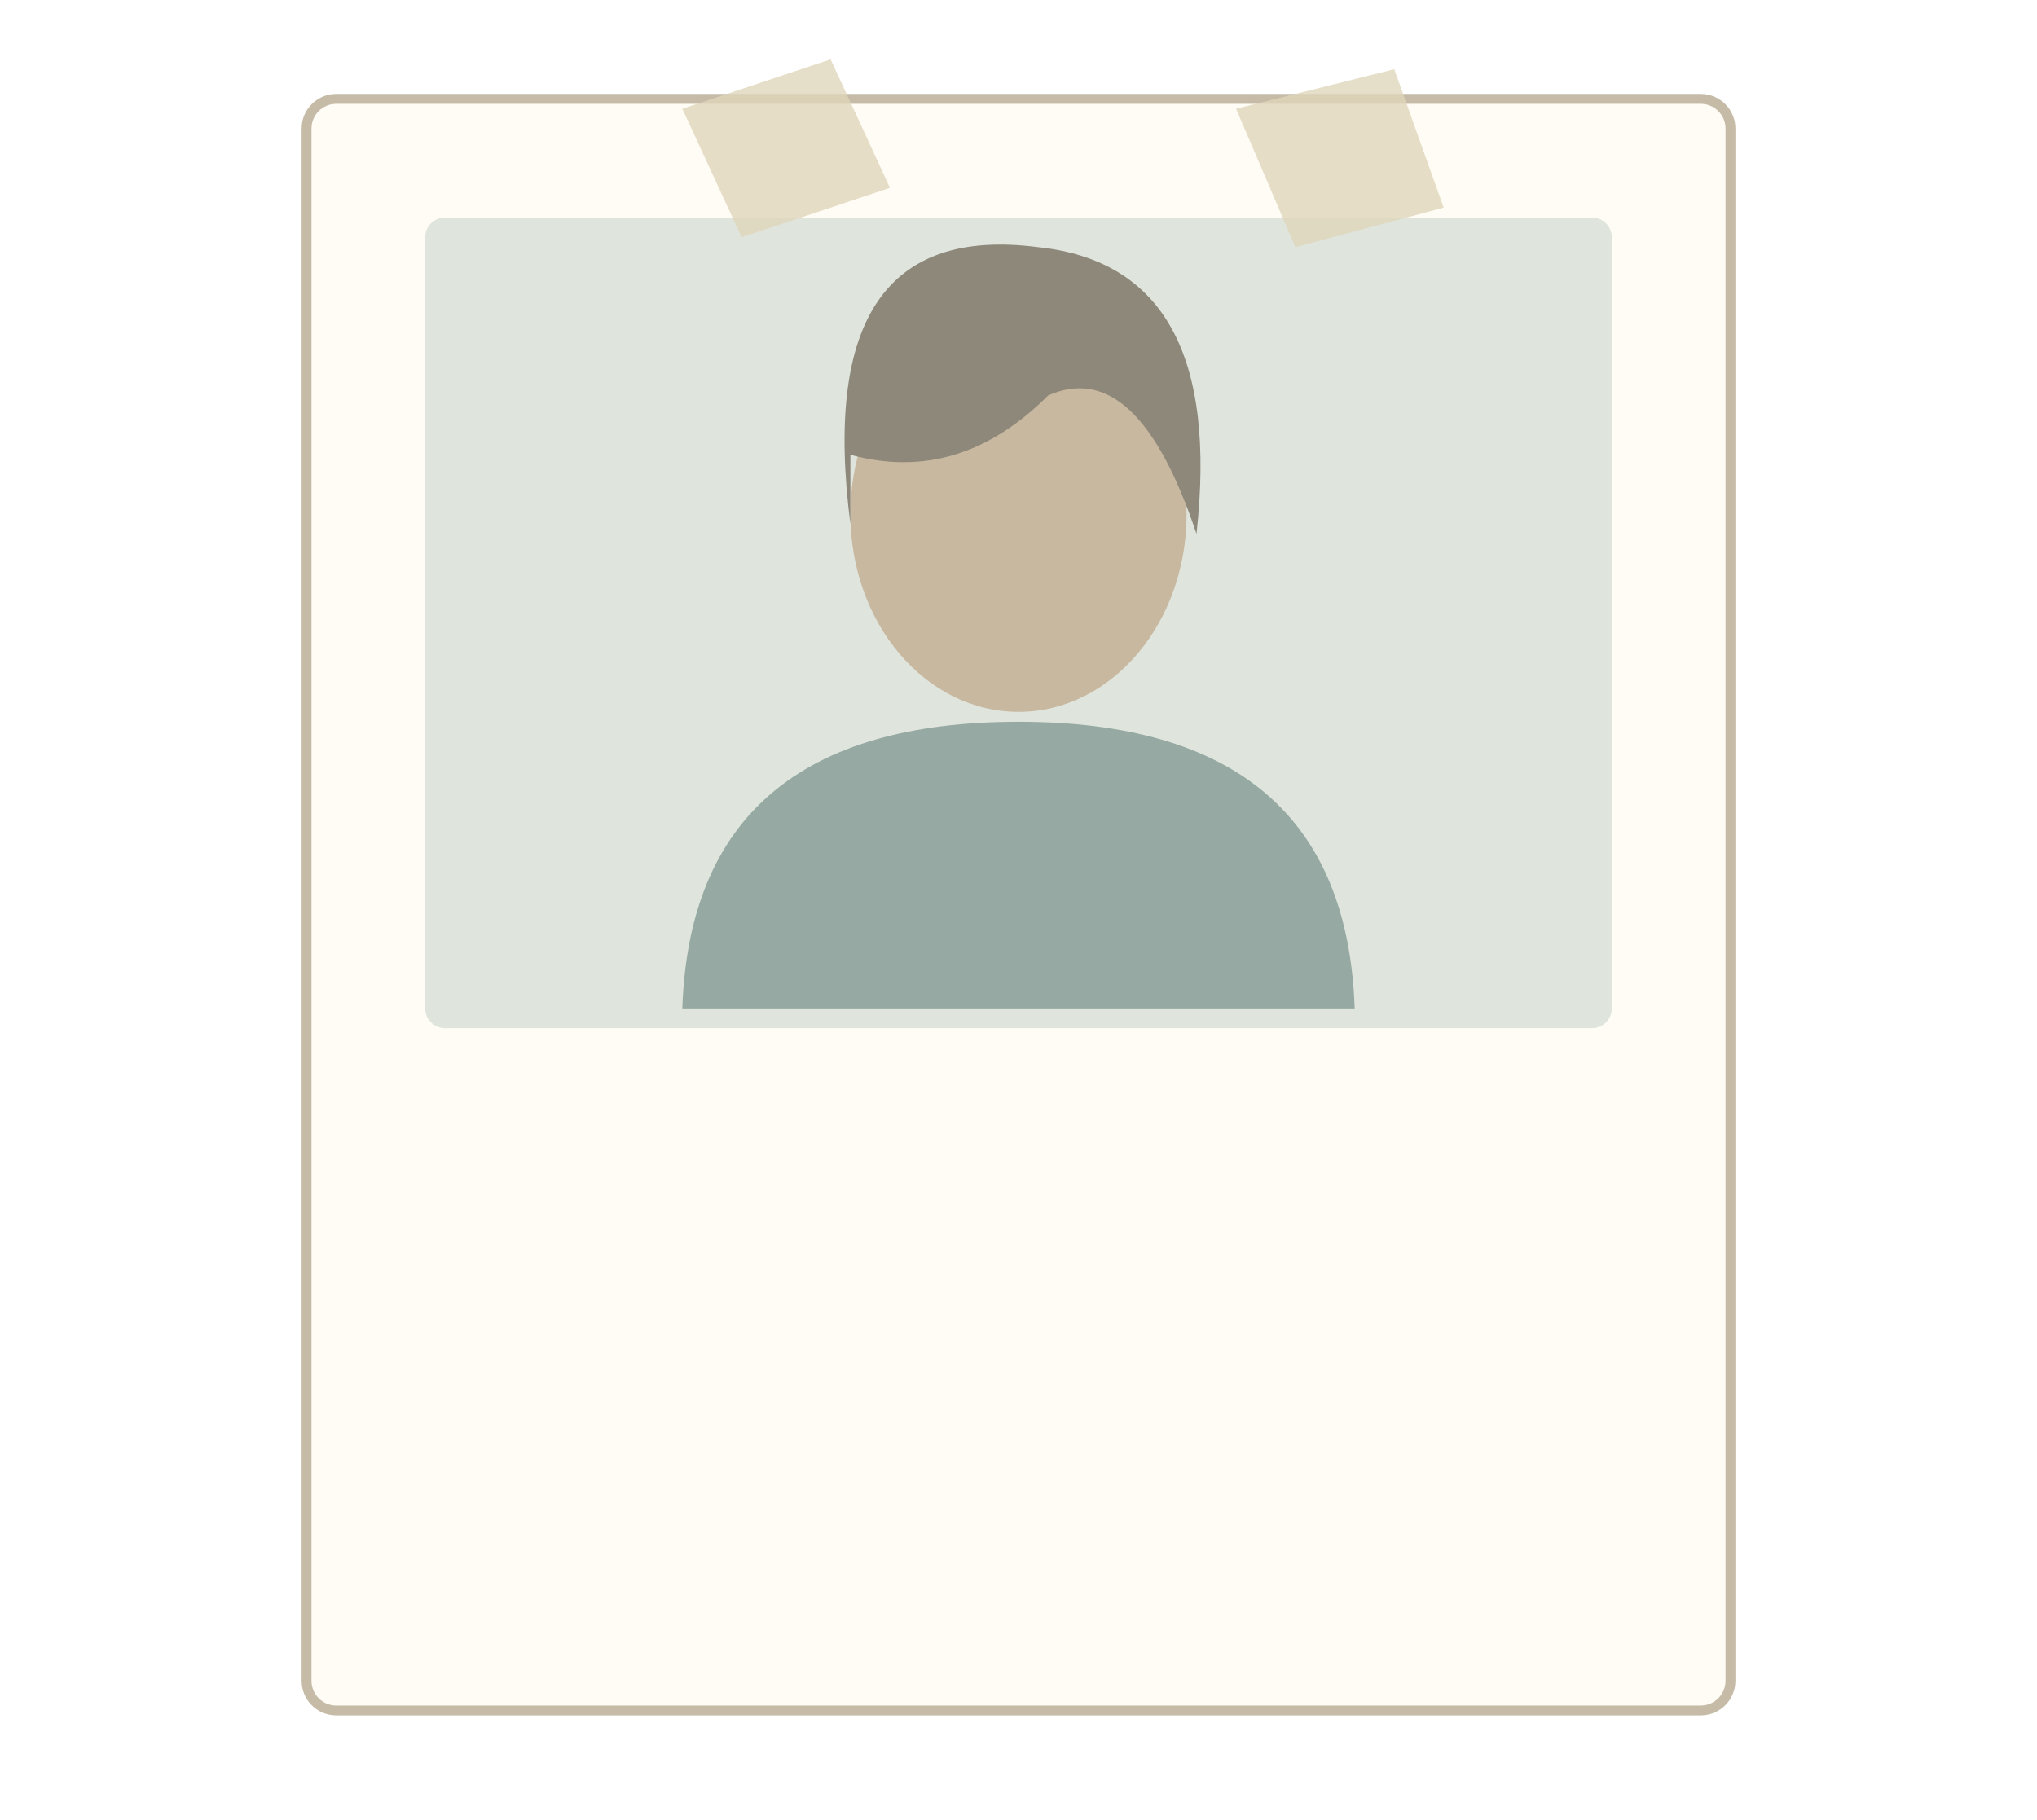
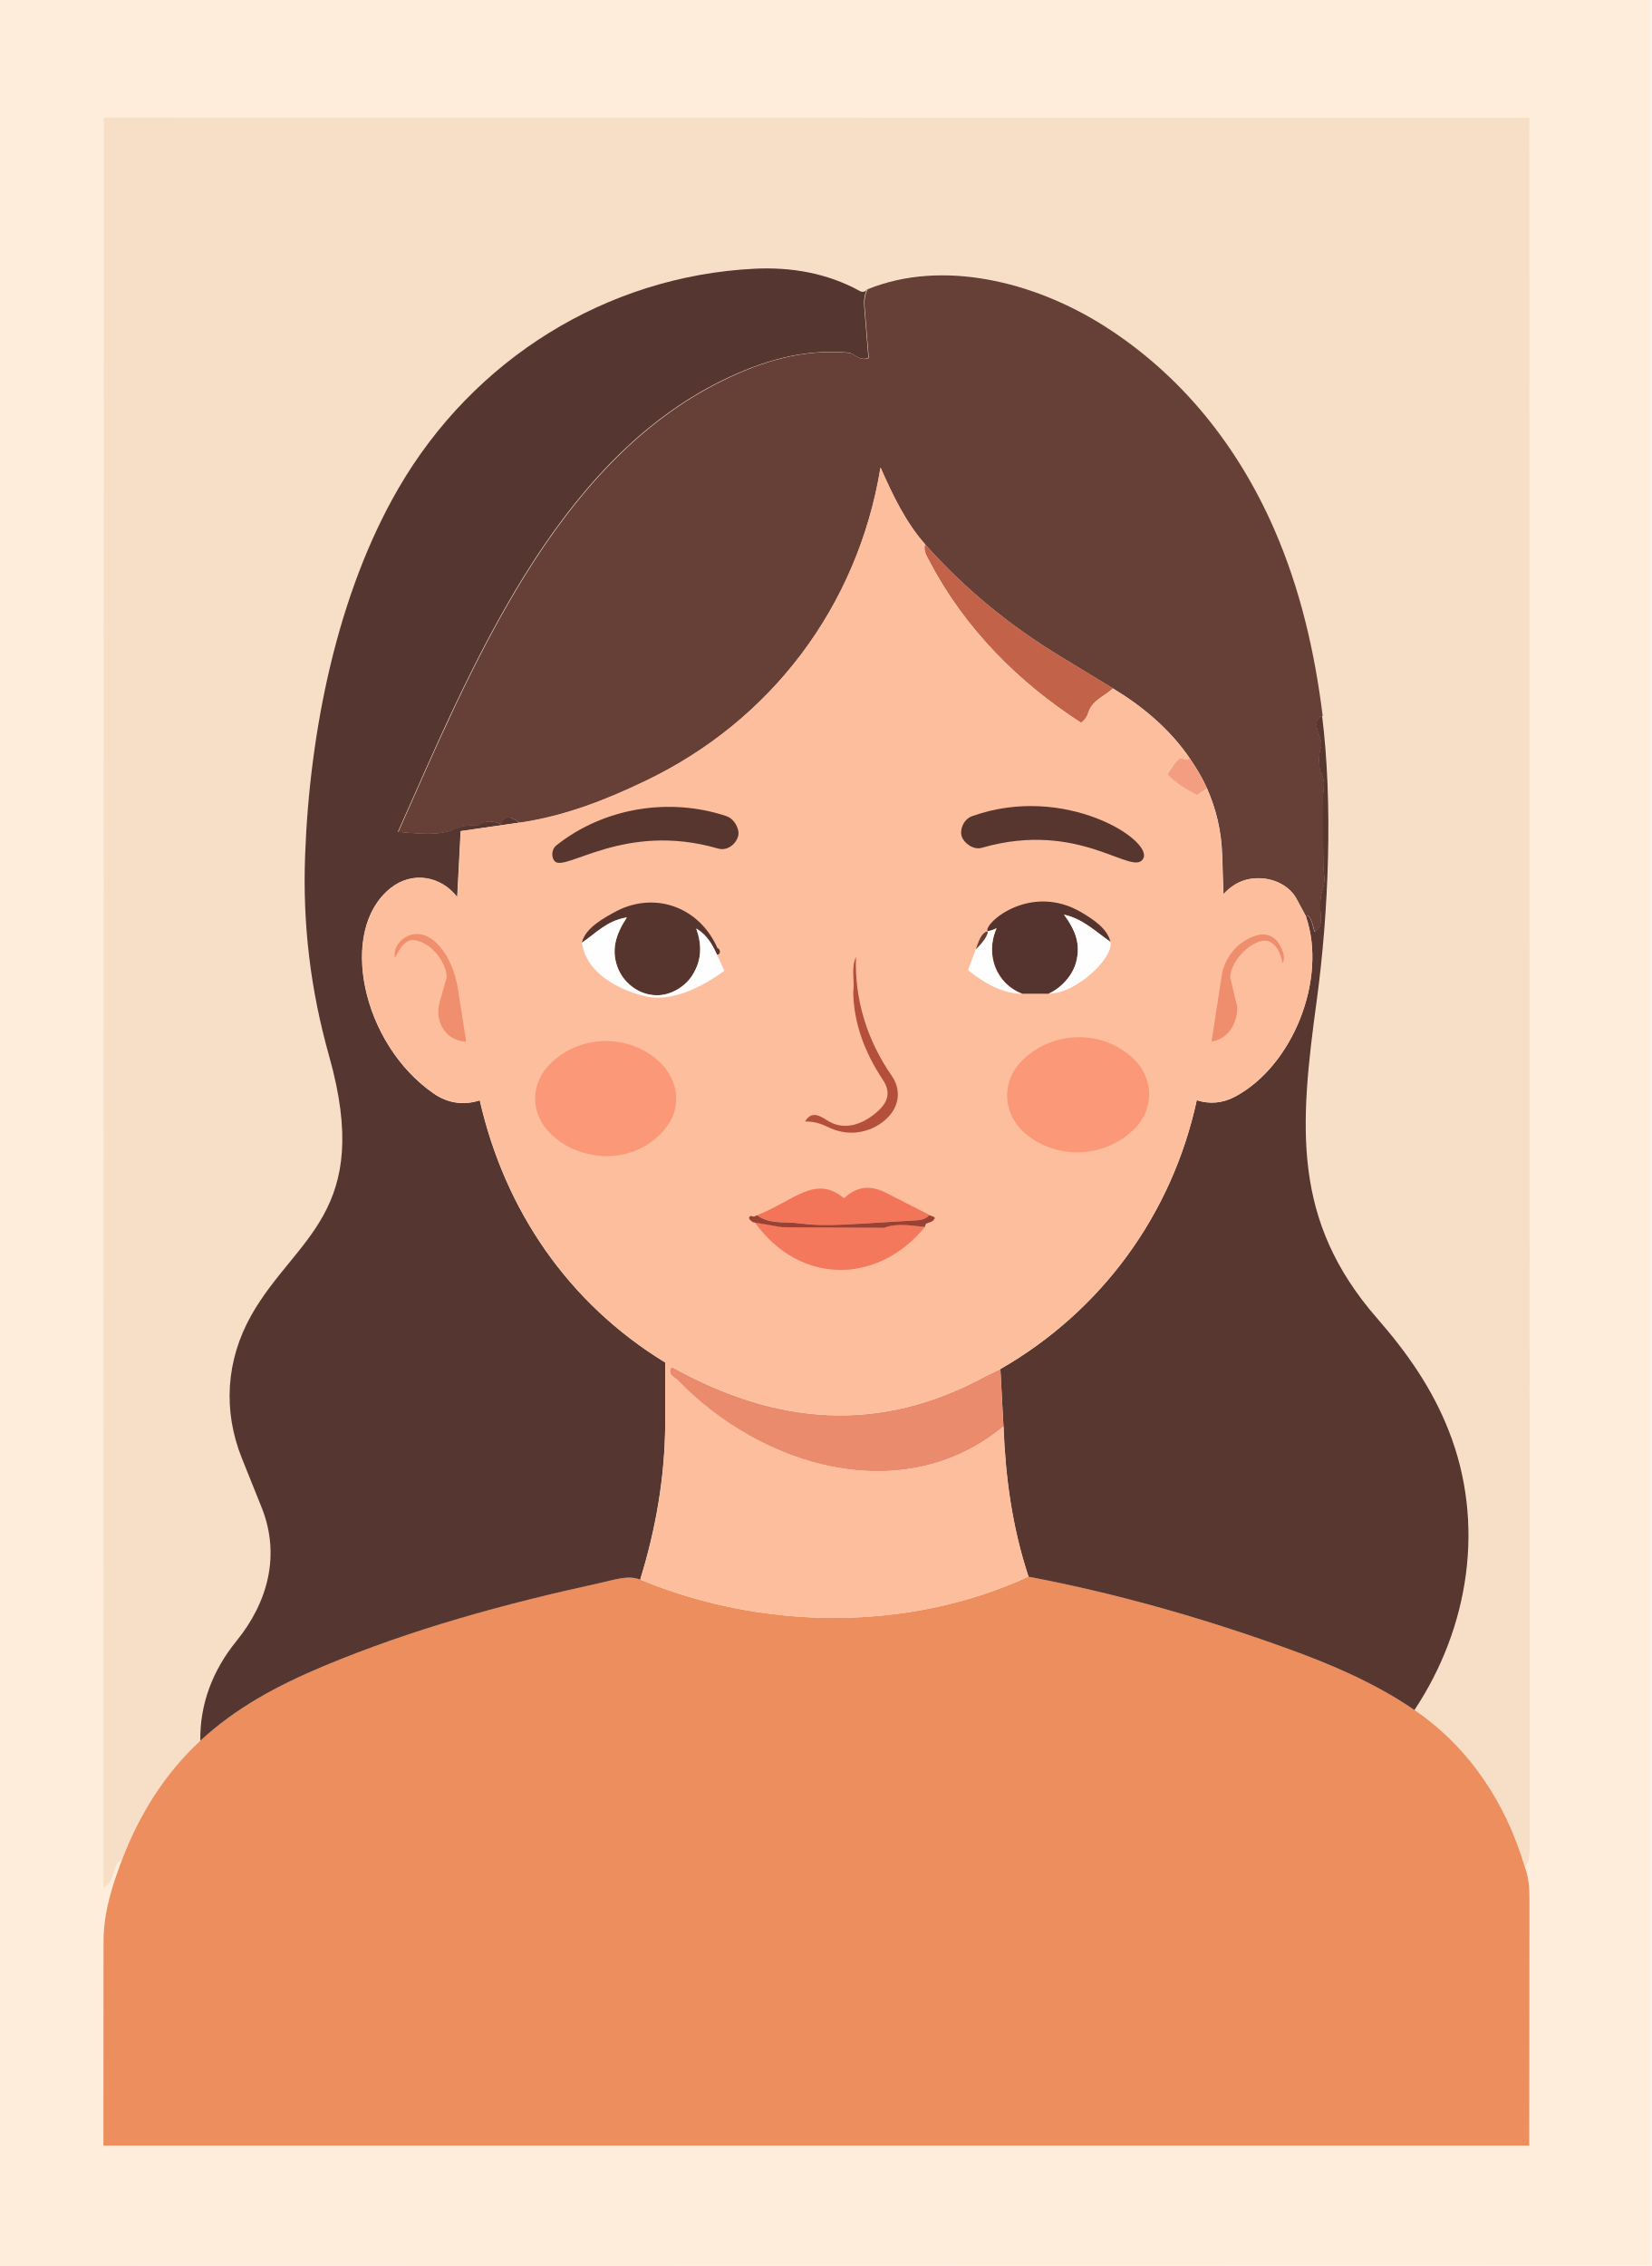
- <svg xmlns="http://www.w3.org/2000/svg" viewBox="0 0 206 184">
-   <rect x="31" y="10" width="144" height="163" rx="3" fill="#FFFCF5" stroke="#C5BBA7" />
-   <rect x="43" y="22" width="120" height="82" rx="2" fill="#DFE5DD" />
-   <path d="M69 102q1-29 34-29t34 29" fill="#96AAA3" />
-   <ellipse cx="103" cy="52" rx="17" ry="20" fill="#C9B8A0" />
-   <path d="M86 53q-4-31 19-28 19 2 16 29-6-18-15-14-9 9-20 6" fill="#8E887A" />
-   <path d="m69 11 15-5 6 13-15 5M125 11l16-4 5 14-15 4" fill="#DED6BA" fill-opacity=".8" />
+ <svg xmlns="http://www.w3.org/2000/svg" id="Layer_2" data-name="Layer 2" viewBox="0 0 134.14 184">
+   <defs>
+     <style>
+       .cls-1 {
+         fill: #984134;
+       }
+ 
+       .cls-2 {
+         fill: #583731;
+       }
+ 
+       .cls-3 {
+         fill: #feeddb;
+       }
+ 
+       .cls-4 {
+         fill: #663f37;
+       }
+ 
+       .cls-5 {
+         fill: #683e34;
+       }
+ 
+       .cls-6 {
+         fill: #c26248;
+       }
+ 
+       .cls-7 {
+         fill: #573630;
+       }
+ 
+       .cls-8 {
+         fill: #b34f3a;
+       }
+ 
+       .cls-9 {
+         fill: #fdbe9d;
+       }
+ 
+       .cls-10 {
+         fill: #fa9878;
+       }
+ 
+       .cls-11 {
+         fill: #fffefe;
+       }
+ 
+       .cls-12 {
+         fill: #f2755a;
+       }
+ 
+       .cls-13 {
+         fill: #563630;
+       }
+ 
+       .cls-14 {
+         fill: #f39e80;
+       }
+ 
+       .cls-15 {
+         fill: #f08f6e;
+       }
+ 
+       .cls-16 {
+         fill: #e98b6c;
+       }
+ 
+       .cls-17 {
+         fill: #ef8e6d;
+       }
+ 
+       .cls-18 {
+         fill: #56352f;
+       }
+ 
+       .cls-19 {
+         fill: #ed8e5f;
+       }
+ 
+       .cls-20 {
+         fill: #fefefe;
+       }
+ 
+       .cls-21 {
+         fill: #f4785c;
+       }
+ 
+       .cls-22 {
+         fill: #55342f;
+       }
+ 
+       .cls-23 {
+         fill: #f7dfc7;
+       }
+ 
+       .cls-24 {
+         fill: #57362f;
+       }
+     </style>
+   </defs>
+   <g id="Layer_1-2" data-name="Layer 1">
+     <g id="Portrait_photograph_with_paper_border" data-name="Portrait photograph with paper border">
+       <polygon class="cls-3" points="134.14 183.97 0 184 0 0 134.14 0 134.14 183.97" />
+       <g>
+         <path class="cls-23" d="M123.84,151.59c-1.53-5.16-4.5-9.69-8.95-12.73,4.48-6.71,5.78-15.18,2.78-22.74-1.35-3.4-3.37-6.29-5.79-9.07-6.95-7.96-6.32-15.6-4.92-25.78,1-7.29,1.33-16.11.44-23.15-.65-5.21-1.81-10.3-3.95-15.2-2.94-6.73-7.53-12.5-13.78-16.47-5.73-3.64-13.17-5.45-19.22-3-.15.3-.44.29-.66.15-2.59-1.41-5.47-1.94-8.52-1.78-12.06.61-22.82,7.37-28.88,17.8-5,8.6-7.23,19.77-7.6,29.83-.21,5.61.44,10.94,1.95,16.3,3.6,12.76-2.72,14.68-6.32,21.05-2.05,3.64-2.32,7.73-.77,11.6l1.61,4.01c1.54,3.85.52,7.69-2.06,10.86-1.92,2.36-2.97,5.11-2.92,8.08-2.93,2.7-5,6.07-6.38,9.71-.78.07-.46,1.79-1.5,2.22l.03-143.73,115.78.02.03,140.66c-.05.64-.04.92-.39,1.36Z" />
+         <path class="cls-19" d="M114.89,138.86c4.46,3.04,7.42,7.57,8.95,12.73.33.86.38,1.73.38,2.76l-.02,19.87H8.4s.01-16.59.01-16.59c0-2.35.72-4.56,1.49-6.58,1.38-3.64,3.45-7.01,6.38-9.71s6.29-4.49,9.97-6.04c7.26-3.05,14.74-5.08,22.49-6.77,1.2-.26,2.31-.67,3.26-.27,9.86,4.1,21.71,4.28,31.53-.24,6.89,1.3,13.98,3.3,20.94,5.8,3.72,1.34,7.25,2.87,10.42,5.03Z" />
+         <path class="cls-13" d="M70.45,23.46c-.33.59-.29,1.12-.23,1.81l.31,3.78c-.67.33-1.19-.38-1.63-.42-3.69-.32-7,.68-10.24,2.26-13.67,6.71-20.41,23.33-26.34,36.65,1.68.14,3.35.34,4.56-.22.64-.29,1.15-.34,1.87-.28.52-.4,1.19-.47,1.93-.12.12-.48.56-.66.84-.51.19.1.48.23.66.39l-4.77.69-.28,5.36c-1.34-1.72-3.64-2.12-5.39-.75-4.33,3.4-2.37,12.68,3.5,16.71,1.18.81,2.47.95,3.72.54,2.04,8.92,7.18,16.47,15.07,21.29v4.92c-.03,4.34-.75,8.53-2.04,12.71-.95-.4-2.06.01-3.26.27-7.75,1.69-15.23,3.73-22.49,6.77-3.69,1.55-7.06,3.35-9.97,6.04-.05-2.96,1-5.72,2.92-8.08,2.58-3.17,3.6-7.01,2.06-10.86l-1.61-4.01c-1.55-3.87-1.28-7.96.77-11.6,3.6-6.37,9.92-8.29,6.32-21.05-1.51-5.36-2.16-10.69-1.95-16.3.37-10.07,2.6-21.23,7.6-29.83,6.06-10.42,16.82-17.19,28.88-17.8,3.05-.15,5.93.37,8.52,1.78.22.14.51.15.66-.15Z" />
+         <path class="cls-4" d="M107.4,58.13c-1.16.56.22,1.76-.14,2.7-.17.44-.15,1.45.02,1.89.44.66.17,1.5.17,2.22l.04,5.36c0,.57.2,1.1-.03,1.82-.61,1.81.36,2.97-.69,3.55-.2-.91-.46-1.51-.68-1.23l-.78-1.45c-.57-1.06-1.77-1.59-2.77-1.66-1.25-.09-2.27.31-3.17,1.29l-.1-3.15c-.06-2.01-.5-3.78-1.23-5.44-.39-.88-.86-1.65-1.39-2.43-1.6-2.36-3.8-4.21-6.24-5.69l-4.23-2.57c-4.17-2.53-7.84-5.53-11.03-9.12-1.58-1.77-2.63-3.98-3.63-6.24-1.85,11.28-8.89,20.57-19.11,25.46-3.31,1.58-6.62,2.86-10.2,3.38-.18-.16-.47-.29-.66-.39-.29-.15-.72.03-.84.51-.75-.35-1.41-.28-1.93.12-.71-.06-1.23,0-1.87.28-1.22.55-2.89.36-4.56.22,5.93-13.32,12.68-29.94,26.34-36.65,3.24-1.59,6.55-2.59,10.24-2.26.45.04.96.74,1.63.42l-.31-3.78c-.06-.69-.09-1.22.23-1.81,6.05-2.45,13.49-.64,19.22,3,6.24,3.96,10.84,9.74,13.78,16.47,2.14,4.9,3.3,10,3.95,15.2Z" />
+         <path class="cls-2" d="M114.89,138.86c-3.16-2.16-6.69-3.69-10.42-5.03-6.96-2.51-14.05-4.5-20.94-5.8-1.34-4.05-1.88-8.13-2.03-12.2l-.25-4.66c8.18-4.7,13.93-12.51,15.95-21.83,1.07.35,2.13.23,3.09-.28,4.71-2.49,7.52-9.57,5.78-14.62.23-.28.49.32.68,1.23,1.05-.58.09-1.75.69-3.55.24-.71.04-1.25.03-1.82l-.04-5.36c0-.72.27-1.57-.17-2.22-.17-.44-.19-1.44-.02-1.89.36-.94-1.02-2.15.14-2.7.88,7.04.55,15.86-.44,23.15-1.39,10.18-2.03,17.82,4.92,25.78,2.42,2.77,4.45,5.67,5.79,9.07,3,7.56,1.69,16.03-2.78,22.74Z" />
+         <path class="cls-6" d="M90.39,55.9c-.58.56-1.39.83-1.85,1.62-.17.3-.16.75-.73,1.17-5.05-3.24-9.44-7.63-12.31-13.09-.26-.49-.52-.9-.37-1.4,3.19,3.59,6.87,6.59,11.03,9.12l4.23,2.57Z" />
+         <path class="cls-16" d="M81.25,111.17l.25,4.66c-7.99,6.64-19.54,3.5-26.56-3.85-.26-.16-.37-.26-.46-.38-.16-.2-.01-.66.14-.57,8.47,4.7,16.78,5.39,25.33.77l1.29-.63Z" />
+         <g>
+           <path class="cls-9" d="M75.12,44.2c-.15.5.11.91.37,1.4,2.87,5.46,7.26,9.84,12.31,13.09.57-.43.56-.88.73-1.17.46-.79,1.27-1.06,1.85-1.62,2.44,1.48,4.64,3.33,6.24,5.69-.25.18-.56.04-.74-.04-.41.25-.73.85-1.07,1.33.62.7,1.59,1.25,2.4,1.68l.81-.54c.73,1.66,1.17,3.43,1.23,5.44l.1,3.15c.9-.97,1.92-1.38,3.17-1.29,1.01.07,2.2.61,2.77,1.66l.78,1.45c1.74,5.05-1.07,12.14-5.78,14.62-.96.51-2.03.63-3.09.28-2.02,9.32-7.77,17.13-15.95,21.83l-1.29.63c-8.55,4.62-16.86,3.93-25.33-.77-.16-.09-.3.38-.14.57.09.11.19.22.46.38,7.02,7.34,18.57,10.48,26.56,3.85.15,4.07.69,8.15,2.03,12.2-9.82,4.53-21.67,4.34-31.53.24,1.29-4.18,2.01-8.37,2.02-12.71v-4.92c-7.88-4.82-13.01-12.38-15.05-21.29-1.25.41-2.55.26-3.72-.54-5.87-4.02-7.83-13.3-3.5-16.71,1.75-1.37,4.05-.98,5.39.75l.28-5.36,4.77-.69c3.58-.52,6.89-1.79,10.2-3.38,10.23-4.89,17.26-14.18,19.11-25.46,1,2.26,2.05,4.46,3.63,6.24Z" />
+           <g>
+             <path class="cls-14" d="M96.63,61.59c.53.78,1,1.56,1.39,2.43l-.81.54c-.81-.43-1.77-.98-2.4-1.68.34-.48.67-1.09,1.07-1.33.19.07.49.22.74.04Z" />
+             <path class="cls-10" d="M92.18,91.62c-2.33,2.36-6.08,2.6-8.69.6-2.07-1.59-2.29-4.37-.39-6.19,2.48-2.36,6.44-2.44,8.94-.08,1.67,1.57,1.73,4.06.14,5.67Z" />
+             <path class="cls-10" d="M54.2,91.41c-2.22,3.09-6.74,3.21-9.4.73-1.79-1.67-1.78-4.21,0-5.87,2.38-2.24,6.12-2.33,8.61-.19,1.5,1.29,2.1,3.51.8,5.33Z" />
+             <path class="cls-18" d="M58.23,77.51c-.37-.8-.79-1.58-1.68-2.12.46,1.31.47,2.53-.3,3.77-.52.85-1.67,1.69-2.99,1.65-1.47-.05-2.65-1.07-3.1-2.26-.53-1.4-.17-2.67.75-4.06-1.64.26-2.52,1.3-3.65,2.05.27-1.19,1.8-2.02,2.89-2.6,3.22-1.59,6.72-.17,8.12,3.05.17.04.23.26.19.37-.03.08-.09.17-.23.15Z" />
+             <path class="cls-22" d="M90.19,76.48c-1.19-.81-2.22-1.87-3.77-2.21.96,1.3,1.35,2.42.99,3.83-.27,1.04-1.12,2.07-2.24,2.59h-2.14c-2.08-.79-3.04-3.14-2.09-5.32-.34.17-.56.21-.73.24-.33-.62,3.48-3.99,7.65-1.51.98.58,2.09,1.33,2.33,2.38Z" />
+             <path class="cls-24" d="M92.86,69.7c-.81,1.59-5.1-3.17-13.11-.86-.72.21-1.48-.41-1.64-.93-.18-.55.15-1.39.85-1.64,7.49-2.67,14.66,1.93,13.9,3.42Z" />
+             <path class="cls-7" d="M58.31,68.9c-7.61-2.21-12.44,1.98-13.27,1.02-.27-.31-.26-.95.14-1.27,3.83-3.05,9.15-3.93,13.79-2.39.69.23,1.03.99,1.01,1.45-.04.62-.77,1.45-1.67,1.19Z" />
+             <path class="cls-21" d="M75.13,99.61c-1.55,1.93-3.73,3.27-6.27,3.49-3.15.22-5.82-1.41-7.55-3.84l2.22.38,8.3.05c1.11-.42,2.26-.15,3.31-.08Z" />
+             <path class="cls-12" d="M75.48,98.66c-.39.48-1,.42-1.58.45l-3.94.24c-1.61.1-3.33.21-4.97-.02-1.2-.17-2.45.12-3.49-.66,3-1.17,4.7-3.32,7.05-1.37,1.1-1.05,2.24-1.04,3.42-.44l3.51,1.79Z" />
+             <path class="cls-20" d="M58.23,77.51l.6,1.32c-1.82,1.32-4.29,2.6-6.5,2.05-2.37-.59-4.74-2-5.07-4.33,1.14-.75,2.02-1.79,3.65-2.05-.92,1.39-1.28,2.67-.75,4.06.45,1.19,1.63,2.21,3.1,2.26,1.32.04,2.47-.8,2.99-1.65.77-1.24.76-2.47.3-3.77.89.54,1.32,1.33,1.68,2.12Z" />
+             <path class="cls-8" d="M65.38,91.07c.54-.92,1.25-.44,1.81-.09,1.46.94,3.06.23,4.17-.81.81-.76.98-1.55.32-2.53-1.41-2.12-2.34-4.5-2.38-7.07.13-.98-.2-1.91.22-2.87-.12,3.47.9,6.77,2.92,9.68.75,1.09.6,2.4-.31,3.33-1.2,1.24-3.06,1.62-4.68.9-.64-.29-1.09-.54-2.07-.55Z" />
+             <path class="cls-15" d="M35.7,81.41l.58-2.06c-.04-1.3-1.31-2.84-2.62-3.01-.86-.11-1.33.98-1.59,1.45-.16-.88.53-1.59,1.1-1.81,1.83-.73,3.59,1.56,4.03,4.37l.66,4.23c-1.63-.03-2.59-1.64-2.16-3.16Z" />
+             <path class="cls-20" d="M90.19,76.48c.29,1.25-2.73,4.2-5.02,4.21,1.12-.52,1.97-1.55,2.24-2.59.36-1.41-.03-2.53-.99-3.83,1.56.35,2.58,1.4,3.77,2.21Z" />
+             <path class="cls-17" d="M99.91,79.35l.58,2.4c-.01,1.31-.63,2.56-2.09,2.83l.82-5.33c.24-1.58,1.41-2.93,2.96-3.33.65-.17,1.3.14,1.59.56.34.49.7,1.2.39,1.75-.13-.9-.69-2.07-1.74-1.81-1.18.29-2.45,1.73-2.51,2.94Z" />
+             <path class="cls-11" d="M83.03,80.7c-1.55,0-3.13-.87-4.41-1.93l.64-1.7c.52-.45,1.06-1.23.94-1.45.18-.03.39-.07.73-.24-.95,2.18,0,4.53,2.09,5.33Z" />
+             <path class="cls-1" d="M61.49,98.68c1.04.77,2.29.49,3.49.66,1.64.23,3.37.11,4.97.02l3.94-.24c.58-.04,1.19.02,1.58-.45.14.07.43.1.45.23.01.07-.16.26-.29.31l-.38.14c-.07.02-.1.12-.13.27-1.05-.07-2.19-.34-3.31.08l-8.3-.05-2.22-.38c-.14,0-.24-.09-.39-.24-.16-.16.02-.38.25-.25.07.04.24-.06.32-.09Z" />
+             <path class="cls-5" d="M79.26,77.07c.19-.49.38-1.3.94-1.45.12.22-.43,1-.94,1.45Z" />
+           </g>
+         </g>
+       </g>
+     </g>
+   </g>
</svg>
